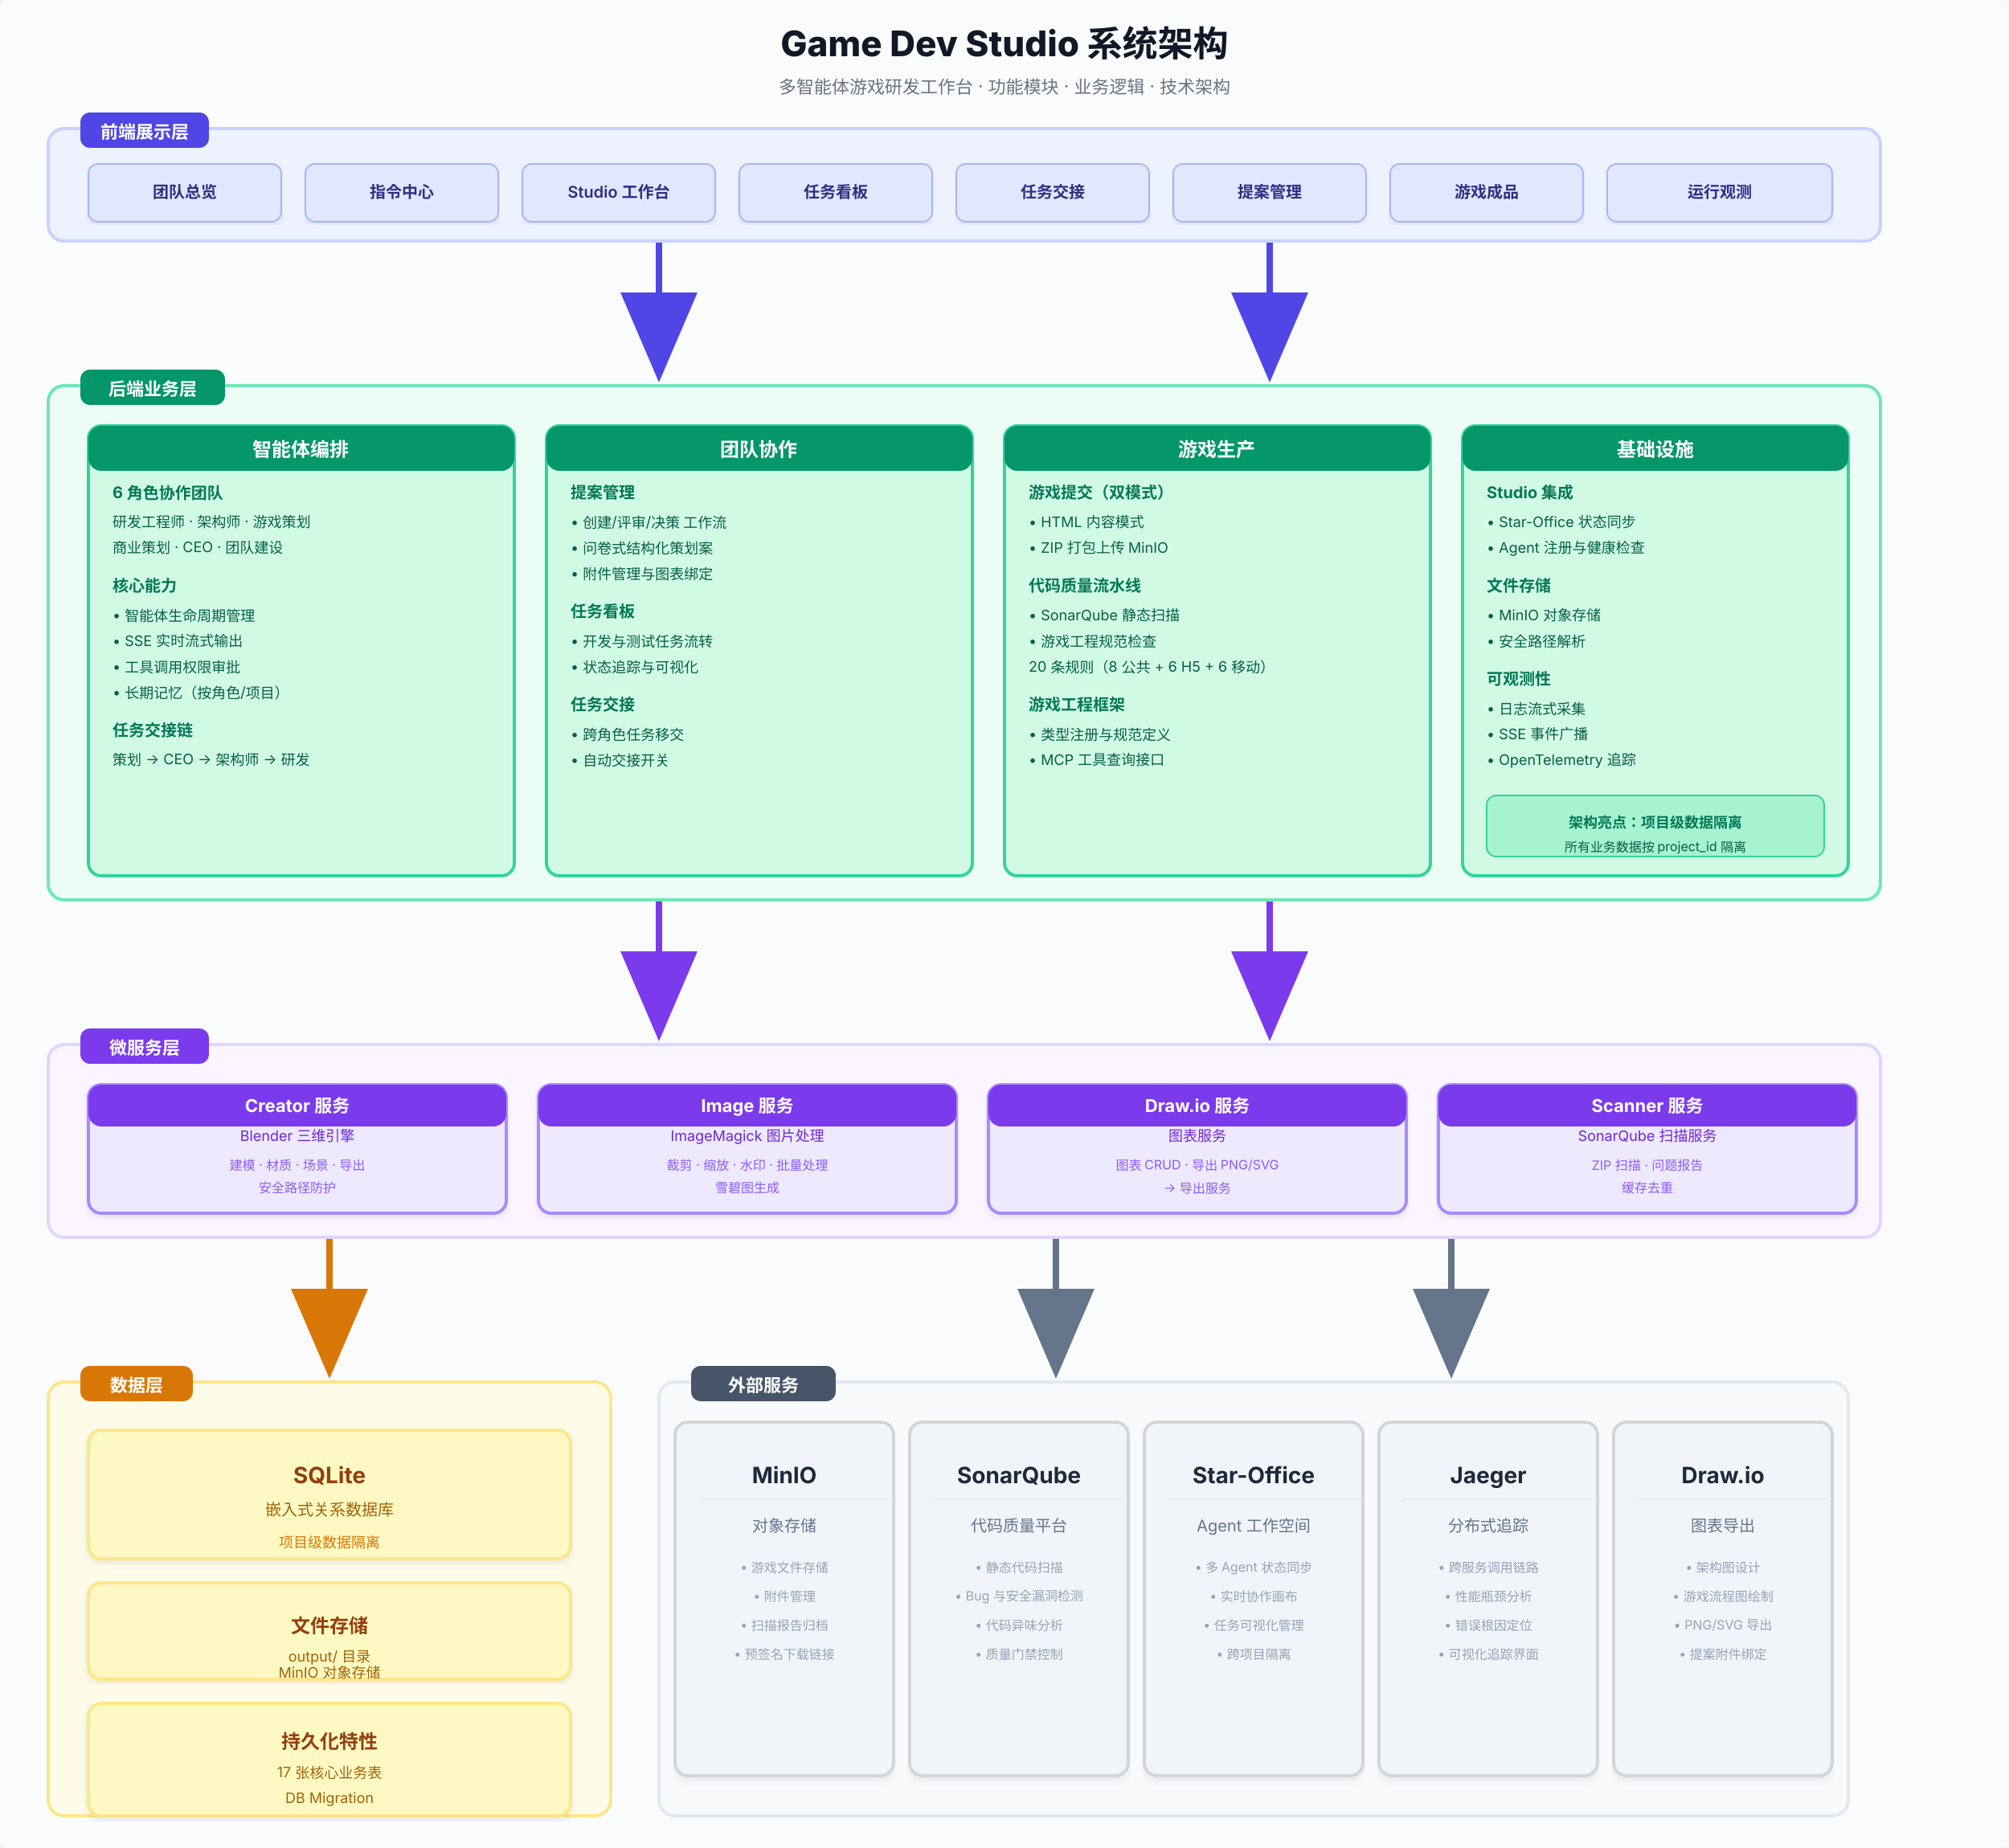
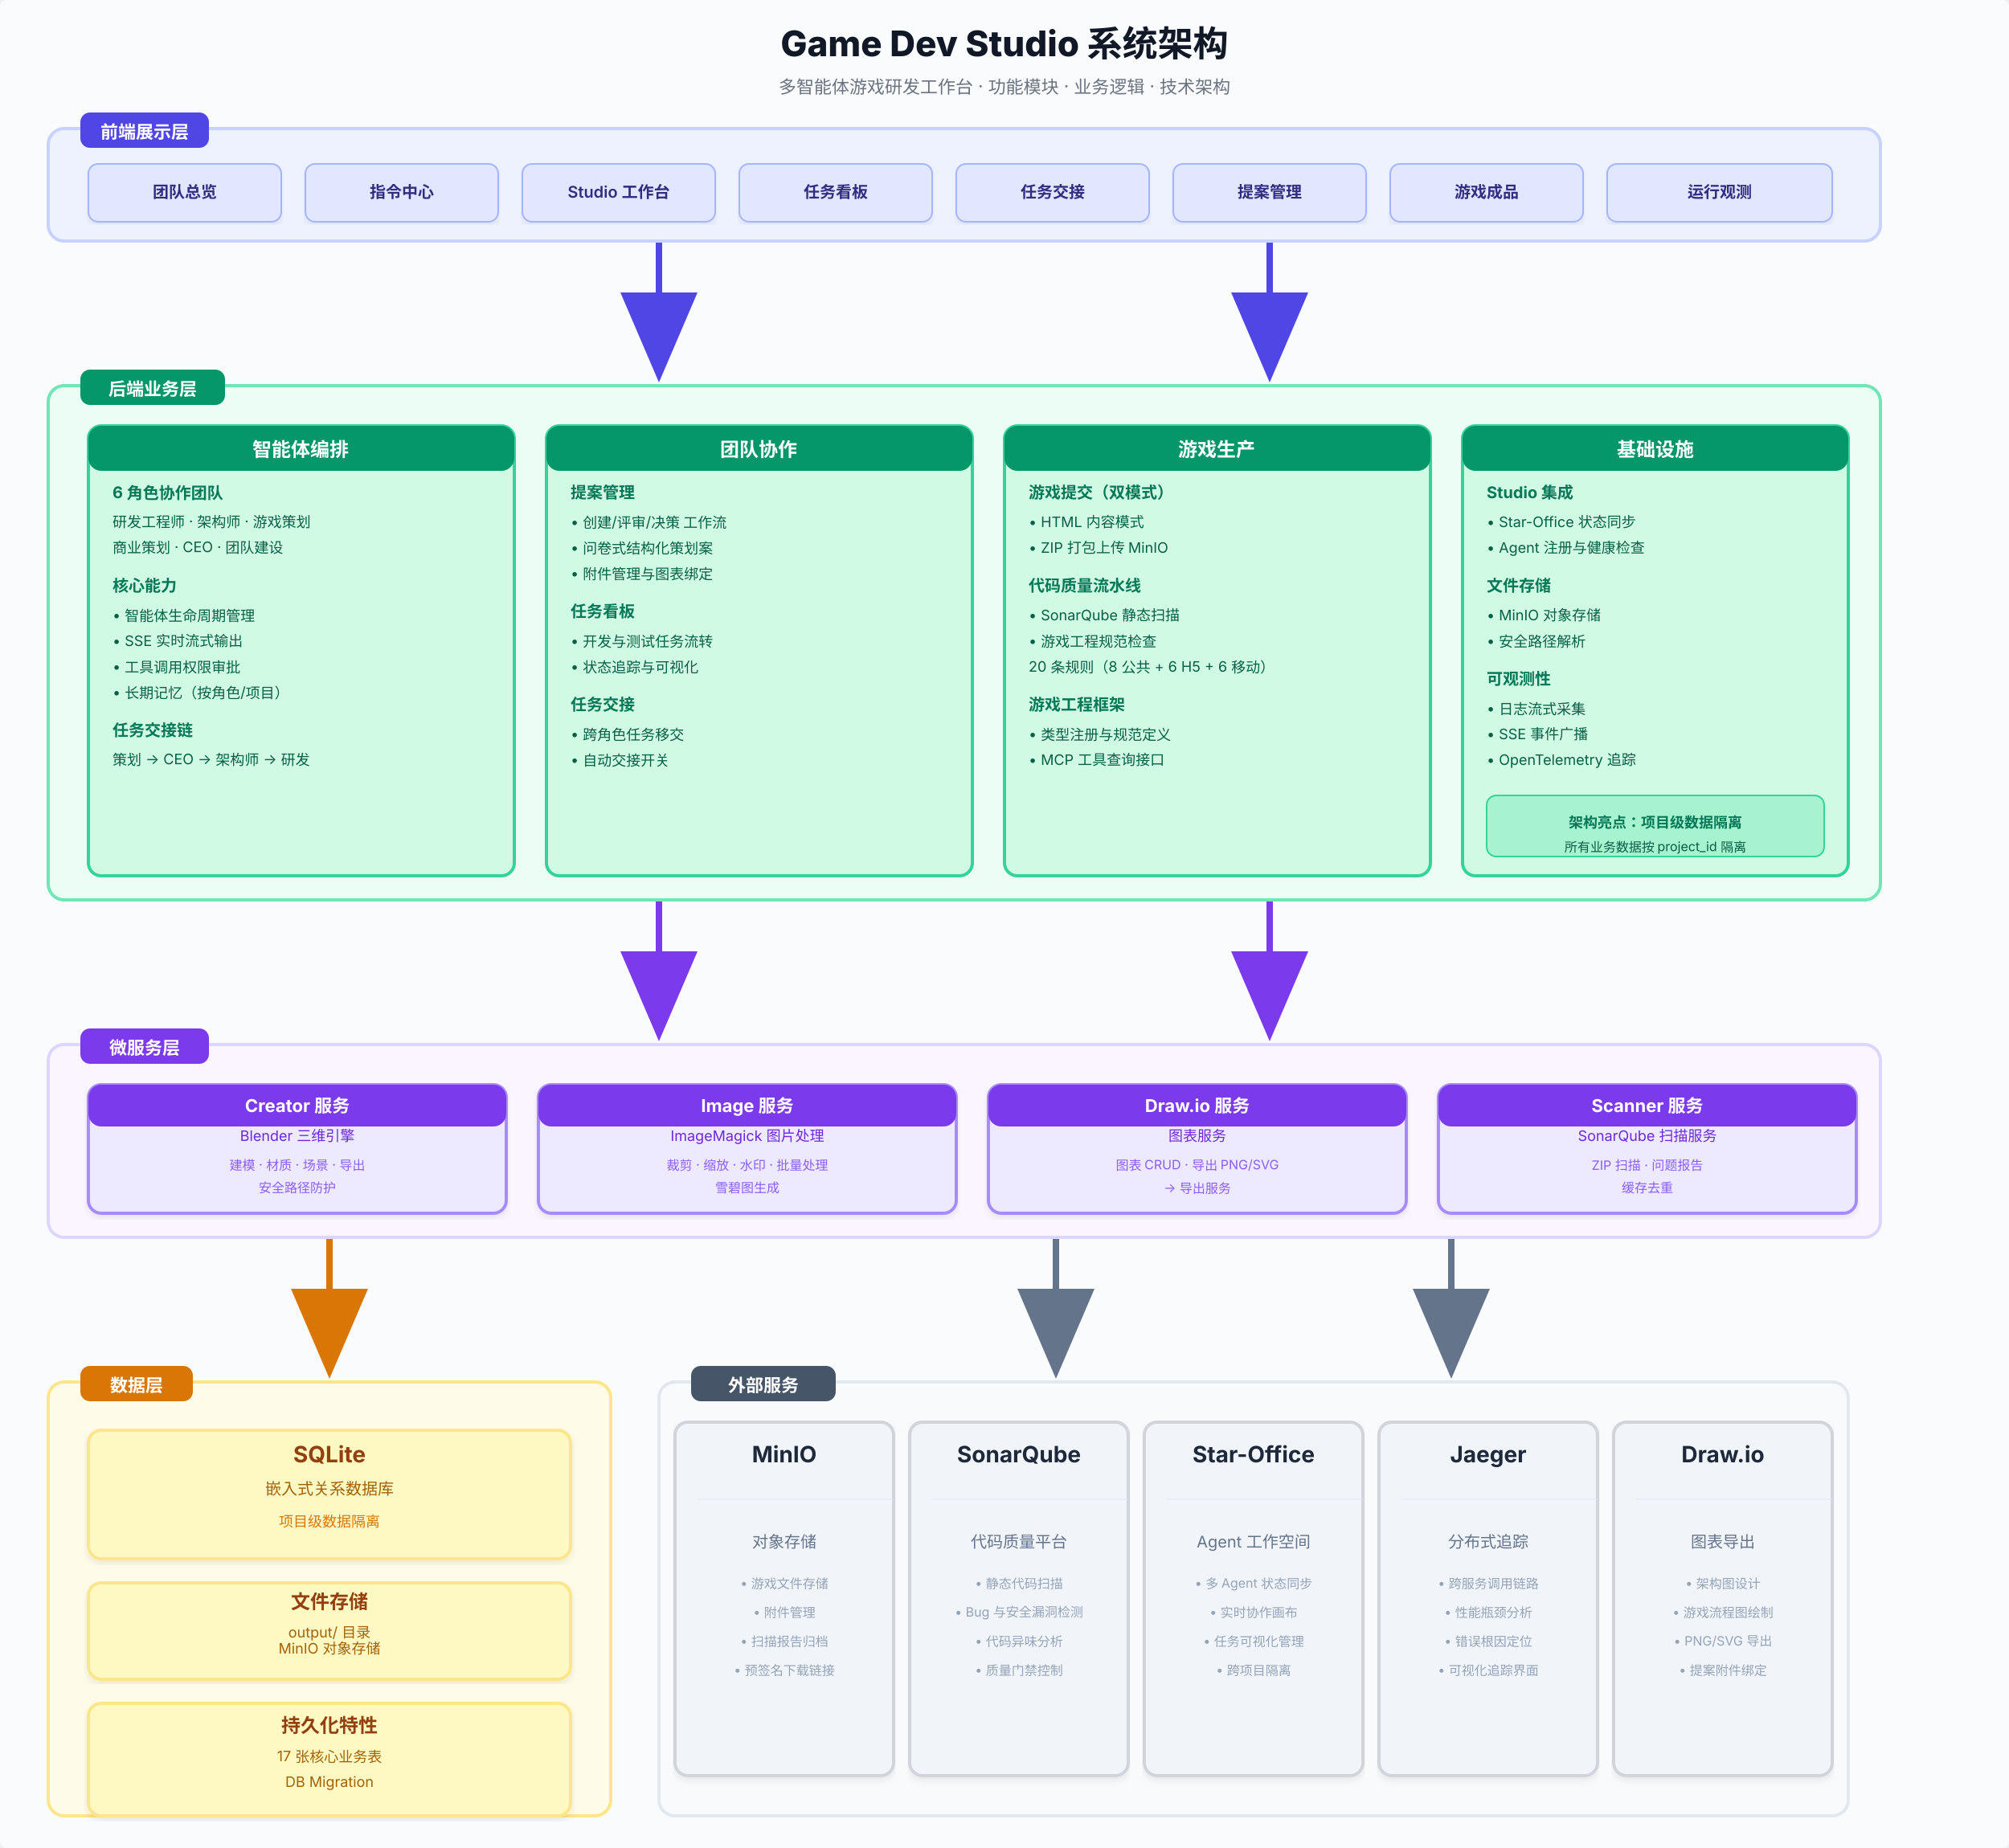
<svg xmlns="http://www.w3.org/2000/svg" viewBox="0 0 1250 1150" font-family="'Inter', 'PingFang SC', 'Microsoft YaHei', Arial, sans-serif">
  <defs>
    <marker id="aB" markerWidth="14" markerHeight="12" refX="12" refY="6" orient="auto">
      <path d="M0,0 L14,6 L0,12 Z" fill="#4F46E5" />
    </marker>
    <marker id="aP" markerWidth="14" markerHeight="12" refX="12" refY="6" orient="auto">
      <path d="M0,0 L14,6 L0,12 Z" fill="#7C3AED" />
    </marker>
    <marker id="aO" markerWidth="14" markerHeight="12" refX="12" refY="6" orient="auto">
      <path d="M0,0 L14,6 L0,12 Z" fill="#D97706" />
    </marker>
    <marker id="aG" markerWidth="14" markerHeight="12" refX="12" refY="6" orient="auto">
      <path d="M0,0 L14,6 L0,12 Z" fill="#64748B" />
    </marker>
    <filter id="sh" x="-1%" y="-1%" width="102%" height="106%">
      <feDropShadow dx="0" dy="2" stdDeviation="2" flood-opacity="0.08" />
    </filter>
  </defs>
  <rect width="1250" height="1150" fill="#FAFBFC" rx="4" />
  <text x="625" y="35" text-anchor="middle" font-size="22" font-weight="800" fill="#111827">Game Dev Studio 系统架构</text>
  <text x="625" y="58" text-anchor="middle" font-size="11" fill="#6B7280">多智能体游戏研发工作台 · 功能模块 · 业务逻辑 · 技术架构</text>
  <line x1="410" y1="150" x2="410" y2="230" stroke="#4F46E5" stroke-width="4" marker-end="url(#aB)" />
  <line x1="790" y1="150" x2="790" y2="230" stroke="#4F46E5" stroke-width="4" marker-end="url(#aB)" />
  <g transform="translate(30, 80)">
    <rect x="0" y="0" width="1140" height="70" rx="10" fill="#EEF2FF" stroke="#C7D2FE" stroke-width="2" />
    <rect x="20" y="-10" width="80" height="22" rx="6" fill="#4F46E5" />
    <text x="60" y="6" text-anchor="middle" font-size="11" font-weight="700" fill="#FFF">前端展示层</text>
    <rect x="25" y="22" width="120" height="36" rx="6" fill="#E0E7FF" stroke="#A5B4FC" stroke-width="1" filter="url(#sh)" />
    <text x="85" y="43" text-anchor="middle" font-size="10" font-weight="600" fill="#312E81">团队总览</text>
    <rect x="160" y="22" width="120" height="36" rx="6" fill="#E0E7FF" stroke="#A5B4FC" stroke-width="1" filter="url(#sh)" />
    <text x="220" y="43" text-anchor="middle" font-size="10" font-weight="600" fill="#312E81">指令中心</text>
    <rect x="295" y="22" width="120" height="36" rx="6" fill="#E0E7FF" stroke="#A5B4FC" stroke-width="1" filter="url(#sh)" />
    <text x="355" y="43" text-anchor="middle" font-size="10" font-weight="600" fill="#312E81">Studio 工作台</text>
    <rect x="430" y="22" width="120" height="36" rx="6" fill="#E0E7FF" stroke="#A5B4FC" stroke-width="1" filter="url(#sh)" />
    <text x="490" y="43" text-anchor="middle" font-size="10" font-weight="600" fill="#312E81">任务看板</text>
    <rect x="565" y="22" width="120" height="36" rx="6" fill="#E0E7FF" stroke="#A5B4FC" stroke-width="1" filter="url(#sh)" />
    <text x="625" y="43" text-anchor="middle" font-size="10" font-weight="600" fill="#312E81">任务交接</text>
    <rect x="700" y="22" width="120" height="36" rx="6" fill="#E0E7FF" stroke="#A5B4FC" stroke-width="1" filter="url(#sh)" />
    <text x="760" y="43" text-anchor="middle" font-size="10" font-weight="600" fill="#312E81">提案管理</text>
    <rect x="835" y="22" width="120" height="36" rx="6" fill="#E0E7FF" stroke="#A5B4FC" stroke-width="1" filter="url(#sh)" />
    <text x="895" y="43" text-anchor="middle" font-size="10" font-weight="600" fill="#312E81">游戏成品</text>
    <rect x="970" y="22" width="140" height="36" rx="6" fill="#E0E7FF" stroke="#A5B4FC" stroke-width="1" filter="url(#sh)" />
    <text x="1040" y="43" text-anchor="middle" font-size="10" font-weight="600" fill="#312E81">运行观测</text>
  </g>
  <line x1="410" y1="560" x2="410" y2="640" stroke="#7C3AED" stroke-width="4" marker-end="url(#aP)" />
  <line x1="790" y1="560" x2="790" y2="640" stroke="#7C3AED" stroke-width="4" marker-end="url(#aP)" />
  <g transform="translate(30, 240)">
    <rect x="0" y="0" width="1140" height="320" rx="10" fill="#ECFDF5" stroke="#6EE7B7" stroke-width="2" />
    <rect x="20" y="-10" width="90" height="22" rx="6" fill="#059669" />
    <text x="65" y="6" text-anchor="middle" font-size="11" font-weight="700" fill="#FFF">后端业务层</text>
    <rect x="25" y="25" width="265" height="280" rx="8" fill="#D1FAE5" stroke="#34D399" stroke-width="2" />
    <rect x="25" y="25" width="265" height="28" rx="8" fill="#059669" />
    <text x="157" y="44" text-anchor="middle" font-size="12" font-weight="700" fill="#FFF">智能体编排</text>
    <text x="40" y="70" font-size="10" font-weight="700" fill="#047857">6 角色协作团队</text>
    <text x="40" y="88" font-size="9" fill="#065F46">研发工程师 · 架构师 · 游戏策划</text>
    <text x="40" y="104" font-size="9" fill="#065F46">商业策划 · CEO · 团队建设</text>
    <text x="40" y="128" font-size="10" font-weight="700" fill="#047857">核心能力</text>
    <text x="40" y="146" font-size="9" fill="#065F46">• 智能体生命周期管理</text>
    <text x="40" y="162" font-size="9" fill="#065F46">• SSE 实时流式输出</text>
    <text x="40" y="178" font-size="9" fill="#065F46">• 工具调用权限审批</text>
    <text x="40" y="194" font-size="9" fill="#065F46">• 长期记忆（按角色/项目）</text>
    <text x="40" y="218" font-size="10" font-weight="700" fill="#047857">任务交接链</text>
    <text x="40" y="236" font-size="9" fill="#065F46">策划 → CEO → 架构师 → 研发</text>
    <rect x="310" y="25" width="265" height="280" rx="8" fill="#D1FAE5" stroke="#34D399" stroke-width="2" />
    <rect x="310" y="25" width="265" height="28" rx="8" fill="#059669" />
    <text x="442" y="44" text-anchor="middle" font-size="12" font-weight="700" fill="#FFF">团队协作</text>
    <text x="325" y="70" font-size="10" font-weight="700" fill="#047857">提案管理</text>
    <text x="325" y="88" font-size="9" fill="#065F46">• 创建/评审/决策 工作流</text>
    <text x="325" y="104" font-size="9" fill="#065F46">• 问卷式结构化策划案</text>
    <text x="325" y="120" font-size="9" fill="#065F46">• 附件管理与图表绑定</text>
    <text x="325" y="144" font-size="10" font-weight="700" fill="#047857">任务看板</text>
    <text x="325" y="162" font-size="9" fill="#065F46">• 开发与测试任务流转</text>
    <text x="325" y="178" font-size="9" fill="#065F46">• 状态追踪与可视化</text>
    <text x="325" y="202" font-size="10" font-weight="700" fill="#047857">任务交接</text>
    <text x="325" y="220" font-size="9" fill="#065F46">• 跨角色任务移交</text>
    <text x="325" y="236" font-size="9" fill="#065F46">• 自动交接开关</text>
    <rect x="595" y="25" width="265" height="280" rx="8" fill="#D1FAE5" stroke="#34D399" stroke-width="2" />
    <rect x="595" y="25" width="265" height="28" rx="8" fill="#059669" />
    <text x="727" y="44" text-anchor="middle" font-size="12" font-weight="700" fill="#FFF">游戏生产</text>
    <text x="610" y="70" font-size="10" font-weight="700" fill="#047857">游戏提交（双模式）</text>
    <text x="610" y="88" font-size="9" fill="#065F46">• HTML 内容模式</text>
    <text x="610" y="104" font-size="9" fill="#065F46">• ZIP 打包上传 MinIO</text>
    <text x="610" y="128" font-size="10" font-weight="700" fill="#047857">代码质量流水线</text>
    <text x="610" y="146" font-size="9" fill="#065F46">• SonarQube 静态扫描</text>
    <text x="610" y="162" font-size="9" fill="#065F46">• 游戏工程规范检查</text>
    <text x="610" y="178" font-size="9" fill="#065F46">  20 条规则（8 公共 + 6 H5 + 6 移动）</text>
    <text x="610" y="202" font-size="10" font-weight="700" fill="#047857">游戏工程框架</text>
    <text x="610" y="220" font-size="9" fill="#065F46">• 类型注册与规范定义</text>
    <text x="610" y="236" font-size="9" fill="#065F46">• MCP 工具查询接口</text>
    <rect x="880" y="25" width="240" height="280" rx="8" fill="#D1FAE5" stroke="#34D399" stroke-width="2" />
    <rect x="880" y="25" width="240" height="28" rx="8" fill="#059669" />
    <text x="1000" y="44" text-anchor="middle" font-size="12" font-weight="700" fill="#FFF">基础设施</text>
    <text x="895" y="70" font-size="10" font-weight="700" fill="#047857">Studio 集成</text>
    <text x="895" y="88" font-size="9" fill="#065F46">• Star-Office 状态同步</text>
    <text x="895" y="104" font-size="9" fill="#065F46">• Agent 注册与健康检查</text>
    <text x="895" y="128" font-size="10" font-weight="700" fill="#047857">文件存储</text>
    <text x="895" y="146" font-size="9" fill="#065F46">• MinIO 对象存储</text>
    <text x="895" y="162" font-size="9" fill="#065F46">• 安全路径解析</text>
    <text x="895" y="186" font-size="10" font-weight="700" fill="#047857">可观测性</text>
    <text x="895" y="204" font-size="9" fill="#065F46">• 日志流式采集</text>
    <text x="895" y="220" font-size="9" fill="#065F46">• SSE 事件广播</text>
    <text x="895" y="236" font-size="9" fill="#065F46">• OpenTelemetry 追踪</text>
    <rect x="895" y="255" width="210" height="38" rx="6" fill="#A7F3D0" stroke="#34D399" stroke-width="1" />
    <text x="1000" y="275" text-anchor="middle" font-size="9" font-weight="700" fill="#047857">架构亮点：项目级数据隔离</text>
    <text x="1000" y="290" text-anchor="middle" font-size="8" fill="#065F46">所有业务数据按 project_id 隔离</text>
  </g>
  <line x1="205" y1="770" x2="205" y2="850" stroke="#D97706" stroke-width="4" marker-end="url(#aO)" />
  <line x1="657" y1="770" x2="657" y2="850" stroke="#64748B" stroke-width="4" marker-end="url(#aG)" />
  <line x1="903" y1="770" x2="903" y2="850" stroke="#64748B" stroke-width="4" marker-end="url(#aG)" />
  <g transform="translate(30, 650)">
    <rect x="0" y="0" width="1140" height="120" rx="10" fill="#FAF5FF" stroke="#DDD6FE" stroke-width="2" />
    <rect x="20" y="-10" width="80" height="22" rx="6" fill="#7C3AED" />
    <text x="60" y="6" text-anchor="middle" font-size="11" font-weight="700" fill="#FFF">微服务层</text>
    <rect x="25" y="25" width="260" height="80" rx="8" fill="#EDE9FE" stroke="#A78BFA" stroke-width="2" filter="url(#sh)" />
    <rect x="25" y="25" width="260" height="26" rx="8" fill="#7C3AED" />
    <text x="155" y="42" text-anchor="middle" font-size="11" font-weight="700" fill="#FFF">Creator 服务</text>
    <text x="155" y="60" text-anchor="middle" font-size="9" fill="#6D28D9">Blender 三维引擎</text>
    <text x="155" y="78" text-anchor="middle" font-size="8" fill="#8B5CF6">建模 · 材质 · 场景 · 导出</text>
    <text x="155" y="92" text-anchor="middle" font-size="8" fill="#8B5CF6">安全路径防护</text>
    <rect x="305" y="25" width="260" height="80" rx="8" fill="#EDE9FE" stroke="#A78BFA" stroke-width="2" filter="url(#sh)" />
    <rect x="305" y="25" width="260" height="26" rx="8" fill="#7C3AED" />
    <text x="435" y="42" text-anchor="middle" font-size="11" font-weight="700" fill="#FFF">Image 服务</text>
    <text x="435" y="60" text-anchor="middle" font-size="9" fill="#6D28D9">ImageMagick 图片处理</text>
    <text x="435" y="78" text-anchor="middle" font-size="8" fill="#8B5CF6">裁剪 · 缩放 · 水印 · 批量处理</text>
    <text x="435" y="92" text-anchor="middle" font-size="8" fill="#8B5CF6">雪碧图生成</text>
    <rect x="585" y="25" width="260" height="80" rx="8" fill="#EDE9FE" stroke="#A78BFA" stroke-width="2" filter="url(#sh)" />
    <rect x="585" y="25" width="260" height="26" rx="8" fill="#7C3AED" />
    <text x="715" y="42" text-anchor="middle" font-size="11" font-weight="700" fill="#FFF">Draw.io 服务</text>
    <text x="715" y="60" text-anchor="middle" font-size="9" fill="#6D28D9">图表服务</text>
    <text x="715" y="78" text-anchor="middle" font-size="8" fill="#8B5CF6">图表 CRUD · 导出 PNG/SVG</text>
    <text x="715" y="92" text-anchor="middle" font-size="8" fill="#8B5CF6">→ 导出服务</text>
    <rect x="865" y="25" width="260" height="80" rx="8" fill="#EDE9FE" stroke="#A78BFA" stroke-width="2" filter="url(#sh)" />
    <rect x="865" y="25" width="260" height="26" rx="8" fill="#7C3AED" />
    <text x="995" y="42" text-anchor="middle" font-size="11" font-weight="700" fill="#FFF">Scanner 服务</text>
    <text x="995" y="60" text-anchor="middle" font-size="9" fill="#6D28D9">SonarQube 扫描服务</text>
    <text x="995" y="78" text-anchor="middle" font-size="8" fill="#8B5CF6">ZIP 扫描 · 问题报告</text>
    <text x="995" y="92" text-anchor="middle" font-size="8" fill="#8B5CF6">缓存去重</text>
  </g>
  <g transform="translate(30, 860)">
    <rect x="0" y="0" width="350" height="270" rx="10" fill="#FEFCE8" stroke="#FDE68A" stroke-width="2" />
    <rect x="20" y="-10" width="70" height="22" rx="6" fill="#D97706" />
    <text x="55" y="6" text-anchor="middle" font-size="11" font-weight="700" fill="#FFF">数据层</text>
    <rect x="25" y="30" width="300" height="80" rx="8" fill="#FEF9C3" stroke="#FDE68A" stroke-width="2" filter="url(#sh)" />
-     <text x="175" y="63" text-anchor="middle" font-size="14" font-weight="700" fill="#92400E">SQLite</text>
-     <text x="175" y="83" text-anchor="middle" font-size="10" fill="#A16207">嵌入式关系数据库</text>
-     <text x="175" y="103" text-anchor="middle" font-size="9" fill="#D97706">项目级数据隔离</text>
+     <text x="175" y="50" text-anchor="middle" font-size="14" font-weight="700" fill="#92400E">SQLite</text>
+     <text x="175" y="70" text-anchor="middle" font-size="10" fill="#A16207">嵌入式关系数据库</text>
+     <text x="175" y="90" text-anchor="middle" font-size="9" fill="#D97706">项目级数据隔离</text>
    <rect x="25" y="125" width="300" height="60" rx="8" fill="#FEF9C3" stroke="#FDE68A" stroke-width="2" filter="url(#sh)" />
-     <text x="175" y="156" text-anchor="middle" font-size="12" font-weight="700" fill="#92400E">文件存储</text>
-     <text x="175" y="174" text-anchor="middle" font-size="9" fill="#A16207">output/ 目录</text>
-     <text x="175" y="184" text-anchor="middle" font-size="9" fill="#A16207">MinIO 对象存储</text>
+     <text x="175" y="141" text-anchor="middle" font-size="12" font-weight="700" fill="#92400E">文件存储</text>
+     <text x="175" y="159" text-anchor="middle" font-size="9" fill="#A16207">output/ 目录</text>
+     <text x="175" y="169" text-anchor="middle" font-size="9" fill="#A16207">MinIO 对象存储</text>
    <rect x="25" y="200" width="300" height="70" rx="8" fill="#FEF9C3" stroke="#FDE68A" stroke-width="2" filter="url(#sh)" />
-     <text x="175" y="228" text-anchor="middle" font-size="12" font-weight="700" fill="#92400E">持久化特性</text>
-     <text x="175" y="246" text-anchor="middle" font-size="9" fill="#A16207">17 张核心业务表</text>
-     <text x="175" y="262" text-anchor="middle" font-size="9" fill="#A16207">DB Migration</text>
+     <text x="175" y="218" text-anchor="middle" font-size="12" font-weight="700" fill="#92400E">持久化特性</text>
+     <text x="175" y="236" text-anchor="middle" font-size="9" fill="#A16207">17 张核心业务表</text>
+     <text x="175" y="252" text-anchor="middle" font-size="9" fill="#A16207">DB Migration</text>
    <rect x="380" y="0" width="740" height="270" rx="10" fill="#F8FAFC" stroke="#E2E8F0" stroke-width="2" />
    <rect x="400" y="-10" width="90" height="22" rx="6" fill="#475569" />
    <text x="445" y="6" text-anchor="middle" font-size="11" font-weight="700" fill="#FFF">外部服务</text>
    <rect x="390" y="25" width="136" height="220" rx="8" fill="#F1F5F9" stroke="#D1D5DB" stroke-width="2" filter="url(#sh)" />
-     <text x="458" y="63" text-anchor="middle" font-size="14" font-weight="700" fill="#1E293B">MinIO</text>
+     <text x="458" y="50" text-anchor="middle" font-size="14" font-weight="700" fill="#1E293B">MinIO</text>
    <line x1="404" y1="73" x2="526" y2="73" stroke="#E2E8F0" stroke-width="0.5" />
-     <text x="458" y="93" text-anchor="middle" font-size="10" fill="#64748B">对象存储</text>
-     <text x="458" y="118" text-anchor="middle" font-size="8" fill="#94A3B8">• 游戏文件存储</text>
-     <text x="458" y="136" text-anchor="middle" font-size="8" fill="#94A3B8">• 附件管理</text>
-     <text x="458" y="154" text-anchor="middle" font-size="8" fill="#94A3B8">• 扫描报告归档</text>
-     <text x="458" y="172" text-anchor="middle" font-size="8" fill="#94A3B8">• 预签名下载链接</text>
+     <text x="458" y="103" text-anchor="middle" font-size="10" fill="#64748B">对象存储</text>
+     <text x="458" y="128" text-anchor="middle" font-size="8" fill="#94A3B8">• 游戏文件存储</text>
+     <text x="458" y="146" text-anchor="middle" font-size="8" fill="#94A3B8">• 附件管理</text>
+     <text x="458" y="164" text-anchor="middle" font-size="8" fill="#94A3B8">• 扫描报告归档</text>
+     <text x="458" y="182" text-anchor="middle" font-size="8" fill="#94A3B8">• 预签名下载链接</text>
    <rect x="536" y="25" width="136" height="220" rx="8" fill="#F1F5F9" stroke="#D1D5DB" stroke-width="2" filter="url(#sh)" />
-     <text x="604" y="63" text-anchor="middle" font-size="14" font-weight="700" fill="#1E293B">SonarQube</text>
+     <text x="604" y="50" text-anchor="middle" font-size="14" font-weight="700" fill="#1E293B">SonarQube</text>
    <line x1="550" y1="73" x2="672" y2="73" stroke="#E2E8F0" stroke-width="0.5" />
-     <text x="604" y="93" text-anchor="middle" font-size="10" fill="#64748B">代码质量平台</text>
-     <text x="604" y="118" text-anchor="middle" font-size="8" fill="#94A3B8">• 静态代码扫描</text>
-     <text x="604" y="136" text-anchor="middle" font-size="8" fill="#94A3B8">• Bug 与安全漏洞检测</text>
-     <text x="604" y="154" text-anchor="middle" font-size="8" fill="#94A3B8">• 代码异味分析</text>
-     <text x="604" y="172" text-anchor="middle" font-size="8" fill="#94A3B8">• 质量门禁控制</text>
+     <text x="604" y="103" text-anchor="middle" font-size="10" fill="#64748B">代码质量平台</text>
+     <text x="604" y="128" text-anchor="middle" font-size="8" fill="#94A3B8">• 静态代码扫描</text>
+     <text x="604" y="146" text-anchor="middle" font-size="8" fill="#94A3B8">• Bug 与安全漏洞检测</text>
+     <text x="604" y="164" text-anchor="middle" font-size="8" fill="#94A3B8">• 代码异味分析</text>
+     <text x="604" y="182" text-anchor="middle" font-size="8" fill="#94A3B8">• 质量门禁控制</text>
    <rect x="682" y="25" width="136" height="220" rx="8" fill="#F1F5F9" stroke="#D1D5DB" stroke-width="2" filter="url(#sh)" />
-     <text x="750" y="63" text-anchor="middle" font-size="14" font-weight="700" fill="#1E293B">Star-Office</text>
+     <text x="750" y="50" text-anchor="middle" font-size="14" font-weight="700" fill="#1E293B">Star-Office</text>
    <line x1="696" y1="73" x2="818" y2="73" stroke="#E2E8F0" stroke-width="0.5" />
-     <text x="750" y="93" text-anchor="middle" font-size="10" fill="#64748B">Agent 工作空间</text>
-     <text x="750" y="118" text-anchor="middle" font-size="8" fill="#94A3B8">• 多 Agent 状态同步</text>
-     <text x="750" y="136" text-anchor="middle" font-size="8" fill="#94A3B8">• 实时协作画布</text>
-     <text x="750" y="154" text-anchor="middle" font-size="8" fill="#94A3B8">• 任务可视化管理</text>
-     <text x="750" y="172" text-anchor="middle" font-size="8" fill="#94A3B8">• 跨项目隔离</text>
+     <text x="750" y="103" text-anchor="middle" font-size="10" fill="#64748B">Agent 工作空间</text>
+     <text x="750" y="128" text-anchor="middle" font-size="8" fill="#94A3B8">• 多 Agent 状态同步</text>
+     <text x="750" y="146" text-anchor="middle" font-size="8" fill="#94A3B8">• 实时协作画布</text>
+     <text x="750" y="164" text-anchor="middle" font-size="8" fill="#94A3B8">• 任务可视化管理</text>
+     <text x="750" y="182" text-anchor="middle" font-size="8" fill="#94A3B8">• 跨项目隔离</text>
    <rect x="828" y="25" width="136" height="220" rx="8" fill="#F1F5F9" stroke="#D1D5DB" stroke-width="2" filter="url(#sh)" />
-     <text x="896" y="63" text-anchor="middle" font-size="14" font-weight="700" fill="#1E293B">Jaeger</text>
+     <text x="896" y="50" text-anchor="middle" font-size="14" font-weight="700" fill="#1E293B">Jaeger</text>
    <line x1="842" y1="73" x2="964" y2="73" stroke="#E2E8F0" stroke-width="0.5" />
-     <text x="896" y="93" text-anchor="middle" font-size="10" fill="#64748B">分布式追踪</text>
-     <text x="896" y="118" text-anchor="middle" font-size="8" fill="#94A3B8">• 跨服务调用链路</text>
-     <text x="896" y="136" text-anchor="middle" font-size="8" fill="#94A3B8">• 性能瓶颈分析</text>
-     <text x="896" y="154" text-anchor="middle" font-size="8" fill="#94A3B8">• 错误根因定位</text>
-     <text x="896" y="172" text-anchor="middle" font-size="8" fill="#94A3B8">• 可视化追踪界面</text>
+     <text x="896" y="103" text-anchor="middle" font-size="10" fill="#64748B">分布式追踪</text>
+     <text x="896" y="128" text-anchor="middle" font-size="8" fill="#94A3B8">• 跨服务调用链路</text>
+     <text x="896" y="146" text-anchor="middle" font-size="8" fill="#94A3B8">• 性能瓶颈分析</text>
+     <text x="896" y="164" text-anchor="middle" font-size="8" fill="#94A3B8">• 错误根因定位</text>
+     <text x="896" y="182" text-anchor="middle" font-size="8" fill="#94A3B8">• 可视化追踪界面</text>
    <rect x="974" y="25" width="136" height="220" rx="8" fill="#F1F5F9" stroke="#D1D5DB" stroke-width="2" filter="url(#sh)" />
-     <text x="1042" y="63" text-anchor="middle" font-size="14" font-weight="700" fill="#1E293B">Draw.io</text>
+     <text x="1042" y="50" text-anchor="middle" font-size="14" font-weight="700" fill="#1E293B">Draw.io</text>
    <line x1="988" y1="73" x2="1110" y2="73" stroke="#E2E8F0" stroke-width="0.5" />
-     <text x="1042" y="93" text-anchor="middle" font-size="10" fill="#64748B">图表导出</text>
-     <text x="1042" y="118" text-anchor="middle" font-size="8" fill="#94A3B8">• 架构图设计</text>
-     <text x="1042" y="136" text-anchor="middle" font-size="8" fill="#94A3B8">• 游戏流程图绘制</text>
-     <text x="1042" y="154" text-anchor="middle" font-size="8" fill="#94A3B8">• PNG/SVG 导出</text>
-     <text x="1042" y="172" text-anchor="middle" font-size="8" fill="#94A3B8">• 提案附件绑定</text>
+     <text x="1042" y="103" text-anchor="middle" font-size="10" fill="#64748B">图表导出</text>
+     <text x="1042" y="128" text-anchor="middle" font-size="8" fill="#94A3B8">• 架构图设计</text>
+     <text x="1042" y="146" text-anchor="middle" font-size="8" fill="#94A3B8">• 游戏流程图绘制</text>
+     <text x="1042" y="164" text-anchor="middle" font-size="8" fill="#94A3B8">• PNG/SVG 导出</text>
+     <text x="1042" y="182" text-anchor="middle" font-size="8" fill="#94A3B8">• 提案附件绑定</text>
  </g>
</svg>
